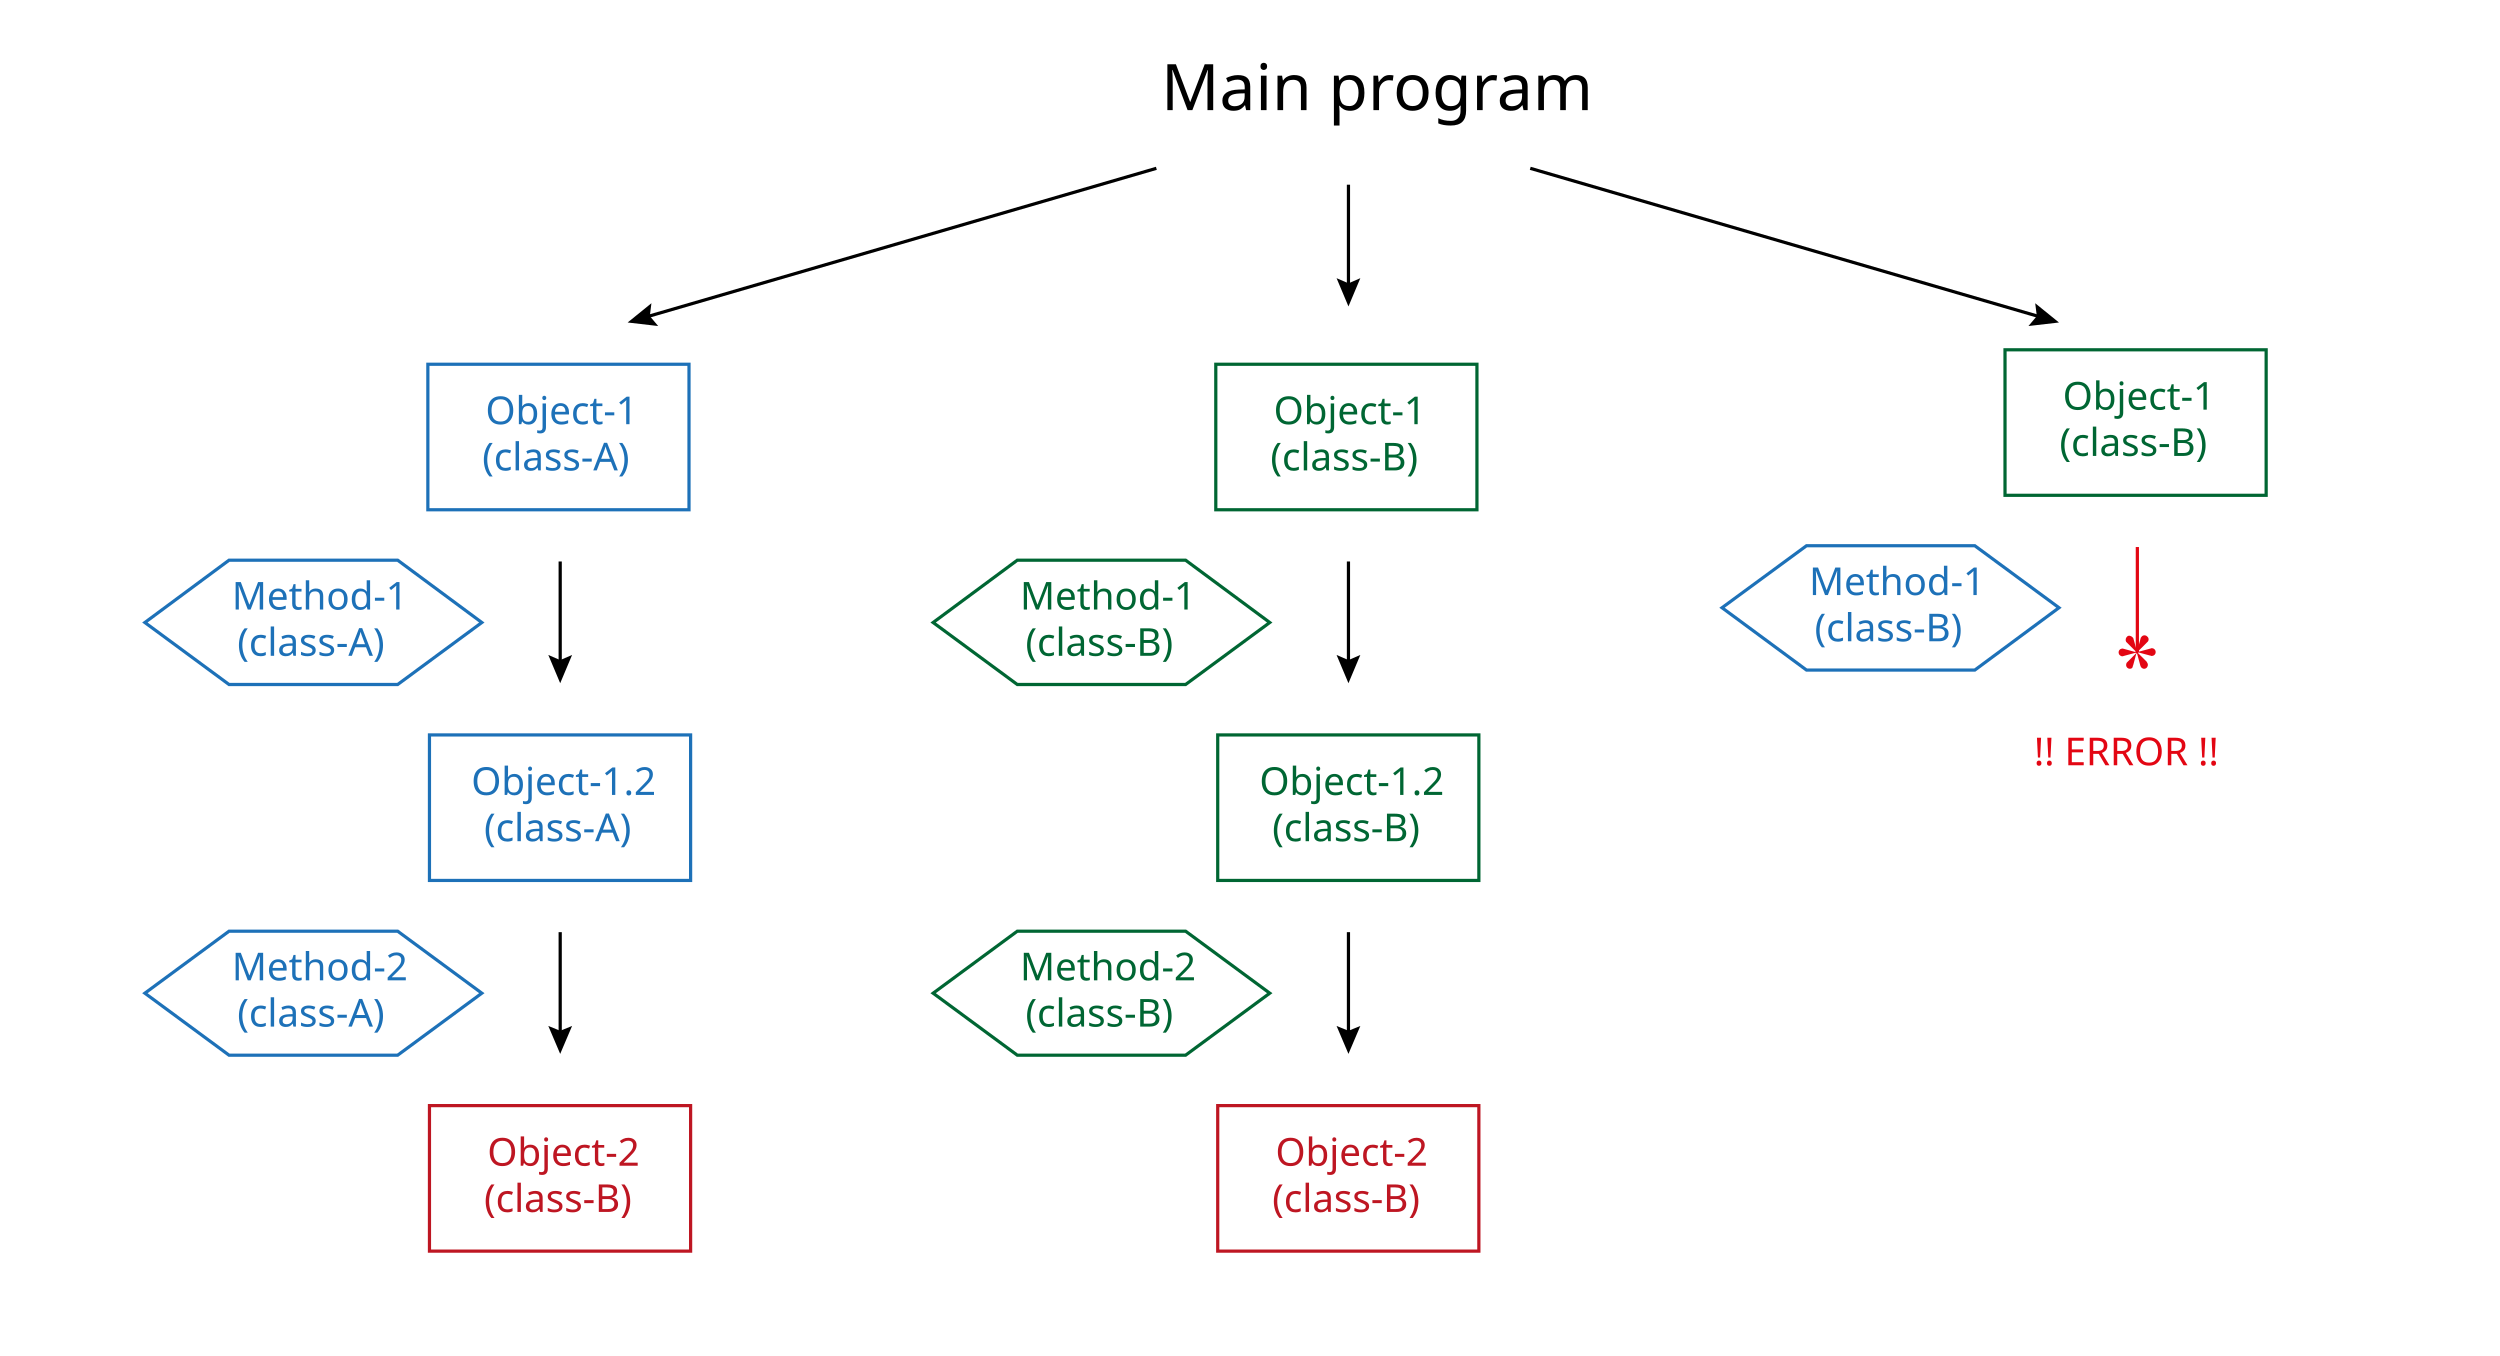
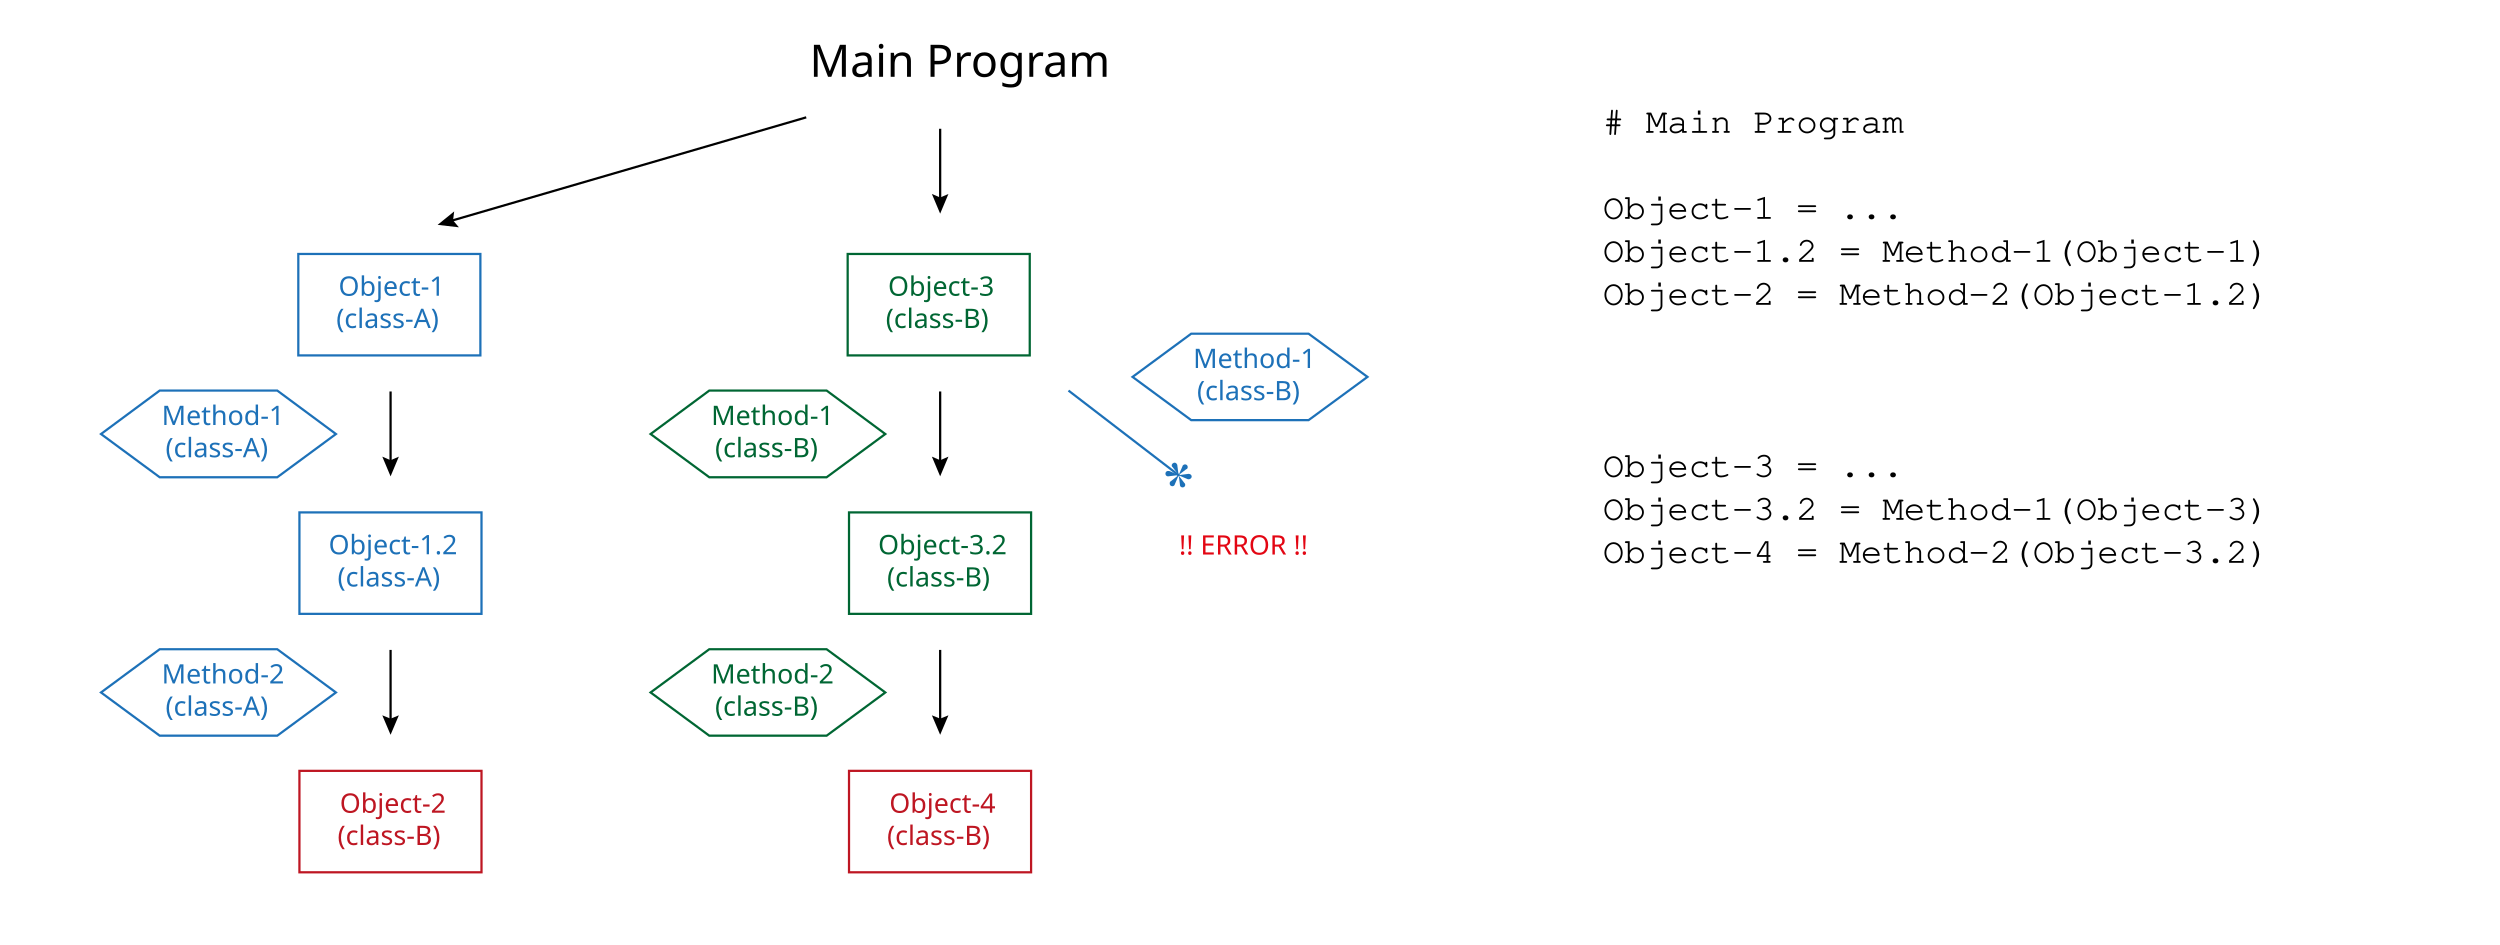
- <svg xmlns="http://www.w3.org/2000/svg" version="1.1" id="Layer_1" x="0px" y="0px" viewBox="0 0 778.3 421.9" style="enable-background:new 0 0 778.3 421.9;" xml:space="preserve">
+ <svg xmlns="http://www.w3.org/2000/svg" version="1.1" id="Layer_1" x="0px" y="0px" viewBox="0 0 1116.3 421.9" style="enable-background:new 0 0 1116.3 421.9;" xml:space="preserve">
  <style type="text/css">
	.st0{font-family:'ArialMT';}
	.st1{font-size:20px;}
	.st2{fill:none;stroke:#000000;stroke-miterlimit:10;}
	.st3{fill:none;stroke:#1D71B8;stroke-miterlimit:10;}
	.st4{fill:#1D71B8;}
	.st5{font-size:12px;}
	.st6{fill:#BE1622;}
	.st7{fill:none;stroke:#BE1622;stroke-miterlimit:10;}
	.st8{fill:none;stroke:#006633;stroke-miterlimit:10;}
	.st9{fill:#006633;}
- 	.st10{fill:none;stroke:#E30613;stroke-miterlimit:10;}
- 	.st11{fill:#E30613;}
+ 	.st10{fill:#E30613;}
+ 	.st11{fill:none;}
+ 	.st12{font-family:'Courier';}
+ 	.st13{font-size:16px;}
</style>
-   <text transform="matrix(1 0 0 1 361.4901 34.2851)" class="st0 st1">Main program</text>
+   <text transform="matrix(1 0 0 1 361.4901 34.2851)" class="st0 st1">Main Program</text>
  <g>
    <g>
      <line class="st2" x1="174.4" y1="290.2" x2="174.4" y2="322.2" />
      <g>
        <polygon points="170.7,319.4 174.4,320.9 178.1,319.4 174.4,328.1    " />
      </g>
    </g>
  </g>
  <g>
    <polygon class="st3" points="123.8,289.9 71.3,289.9 45.1,309.2 71.3,328.5 123.8,328.5 150,309.2  " />
    <text transform="matrix(1 0 0 1 72.2005 305.1931)">
      <tspan x="0" y="0" class="st4 st0 st5">Method-2</tspan>
      <tspan x="1.7" y="14.4" class="st4 st0 st5">(class-A)</tspan>
    </text>
  </g>
  <g>
    <polygon class="st3" points="123.8,174.4 71.3,174.4 45.1,193.8 71.3,213.1 123.8,213.1 150,193.8  " />
    <text transform="matrix(1 0 0 1 72.2005 189.7668)">
      <tspan x="0" y="0" class="st4 st0 st5">Method-1</tspan>
      <tspan x="1.7" y="14.4" class="st4 st0 st5">(class-A)</tspan>
    </text>
  </g>
  <g>
    <g>
      <line class="st2" x1="174.4" y1="174.8" x2="174.4" y2="206.7" />
      <g>
        <polygon points="170.7,203.9 174.4,205.5 178.1,203.9 174.4,212.7    " />
      </g>
    </g>
  </g>
  <g>
    <text transform="matrix(1 0 0 1 146.716 247.48)">
      <tspan x="0" y="0" class="st4 st0 st5">Object-1.2</tspan>
      <tspan x="4" y="14.4" class="st4 st0 st5">(class-A)</tspan>
    </text>
    <rect x="133.7" y="228.8" class="st3" width="81.3" height="45.3" />
  </g>
  <g>
    <text transform="matrix(1 0 0 1 151.1442 132.0536)">
      <tspan x="0" y="0" class="st4 st0 st5">Object-1</tspan>
      <tspan x="-1" y="14.4" class="st4 st0 st5">(class-A)</tspan>
    </text>
    <rect x="133.2" y="113.4" class="st3" width="81.3" height="45.3" />
  </g>
  <g>
    <text transform="matrix(1 0 0 1 151.7201 362.9062)">
      <tspan x="0" y="0" class="st6 st0 st5">Object-2</tspan>
      <tspan x="-1" y="14.4" class="st6 st0 st5">(class-B)</tspan>
    </text>
    <rect x="133.7" y="344.2" class="st7" width="81.3" height="45.3" />
  </g>
  <g>
    <g>
      <line class="st2" x1="419.8" y1="290.2" x2="419.8" y2="322.2" />
      <g>
        <polygon points="416.1,319.4 419.8,320.9 423.5,319.4 419.8,328.1    " />
      </g>
    </g>
  </g>
  <g>
    <polygon class="st8" points="369.1,289.9 316.7,289.9 290.5,309.2 316.7,328.5 369.1,328.5 395.3,309.2  " />
    <text transform="matrix(1 0 0 1 317.5697 305.1931)">
      <tspan x="0" y="0" class="st9 st0 st5">Method-2</tspan>
      <tspan x="1.7" y="14.4" class="st9 st0 st5">(class-B)</tspan>
    </text>
  </g>
  <polygon class="st8" points="369.1,174.4 316.7,174.4 290.5,193.8 316.7,213.1 369.1,213.1 395.3,193.8 " />
  <text transform="matrix(1 0 0 1 317.5697 189.7668)">
    <tspan x="0" y="0" class="st9 st0 st5">Method-1</tspan>
    <tspan x="1.7" y="14.4" class="st9 st0 st5">(class-B)</tspan>
  </text>
  <g>
    <g>
      <line class="st2" x1="419.8" y1="174.8" x2="419.8" y2="206.7" />
      <g>
        <polygon points="416.1,203.9 419.8,205.5 423.5,203.9 419.8,212.7    " />
      </g>
    </g>
  </g>
  <text transform="matrix(1 0 0 1 396.5133 132.0536)">
-     <tspan x="0" y="0" class="st9 st0 st5">Object-1</tspan>
+     <tspan x="0" y="0" class="st9 st0 st5">Object-3</tspan>
    <tspan x="-1" y="14.4" class="st9 st0 st5">(class-B)</tspan>
  </text>
  <rect x="378.5" y="113.4" class="st8" width="81.3" height="45.3" />
  <text transform="matrix(1 0 0 1 392.0851 247.4801)">
-     <tspan x="0" y="0" class="st9 st0 st5">Object-1.2</tspan>
+     <tspan x="0" y="0" class="st9 st0 st5">Object-3.2</tspan>
    <tspan x="4" y="14.4" class="st9 st0 st5">(class-B)</tspan>
  </text>
  <rect x="379.1" y="228.8" class="st8" width="81.3" height="45.3" />
  <text transform="matrix(1 0 0 1 397.0892 362.9062)">
-     <tspan x="0" y="0" class="st6 st0 st5">Object-2</tspan>
+     <tspan x="0" y="0" class="st6 st0 st5">Object-4</tspan>
    <tspan x="-1" y="14.4" class="st6 st0 st5">(class-B)</tspan>
  </text>
  <rect x="379.1" y="344.2" class="st7" width="81.3" height="45.3" />
+   <polygon class="st3" points="584.3,149 531.9,149 505.7,168.3 531.9,187.6 584.3,187.6 610.6,168.3 " />
+   <text transform="matrix(1 0 0 1 532.7805 164.3087)">
+     <tspan x="0" y="0" class="st4 st0 st5">Method-1</tspan>
+     <tspan x="1.7" y="14.4" class="st4 st0 st5">(class-B)</tspan>
+   </text>
  <g>
-     <polygon class="st3" points="614.8,169.9 562.4,169.9 536.1,189.2 562.4,208.6 614.8,208.6 641,189.2  " />
-     <text transform="matrix(1 0 0 1 563.2271 185.2462)">
-       <tspan x="0" y="0" class="st4 st0 st5">Method-1</tspan>
-       <tspan x="1.7" y="14.4" class="st4 st0 st5">(class-B)</tspan>
-     </text>
    <g>
+       <line class="st3" x1="477.1" y1="174.4" x2="526.3" y2="212.2" />
      <g>
-         <line class="st10" x1="665.4" y1="170.3" x2="665.4" y2="203" />
-         <g>
-           <path class="st11" d="M663.1,208.2c-0.7,0-1.2-0.5-1.2-1.2c0-0.3,0.1-0.5,0.2-0.7l2.9-2.9c-0.1-0.1-0.1-0.1-0.1-0.2l-3.7,1      l-0.3,0.1c-0.5,0.1-0.9-0.2-1.2-0.6c-0.3-0.6-0.1-1.3,0.4-1.6c0.2-0.1,0.5-0.2,0.7-0.2h0l0.4,0.1l0,0l0,0l0,0l3.6,1      c0-0.1,0.1-0.2,0.1-0.2l-2.9-2.9c0,0-0.1-0.1-0.1-0.1c-0.3-0.6-0.1-1.3,0.4-1.7s1.3-0.1,1.7,0.4c0,0,0.1,0.1,0.1,0.1v0l0.1,0.3      v0l0,0l1,3.6c0.1,0,0.1,0,0.1,0c0.1,0,0.1,0,0.1,0l1-3.7l0.1-0.3c0,0,0-0.1,0.1-0.1c0.3-0.6,1.1-0.8,1.7-0.4s0.8,1.1,0.4,1.7      c0,0-0.1,0.1-0.1,0.1l-0.1,0.1l-2.8,2.8c0.1,0.1,0.1,0.1,0.1,0.2l3.7-1l0.3-0.1h0c0,0,0.1,0,0.1,0c0.7,0,1.2,0.5,1.2,1.2      c0,0.7-0.5,1.2-1.2,1.2c-0.1,0-0.1,0-0.2,0h0l0,0l-0.2-0.1l-0.1,0l-3.7-1c0,0.1-0.1,0.2-0.1,0.2l2.7,2.7l0.1,0.2      c0.3,0.4,0.4,0.9,0.1,1.4c-0.3,0.6-1.1,0.8-1.6,0.4c-0.2-0.1-0.4-0.3-0.5-0.6v0l-0.1-0.3l-1-3.7c0,0-0.1,0-0.1,0      c-0.1,0-0.1,0-0.1,0l-1,3.7v0l-0.1,0.2C664,207.9,663.6,208.2,663.1,208.2z" />
-         </g>
+         <path class="st4" d="M529,217.2c-0.4,0.5-1.2,0.6-1.7,0.2c-0.2-0.2-0.4-0.4-0.4-0.6l-0.5-4.1c-0.1,0-0.2,0-0.3,0l-1.5,3.5     l-0.1,0.3c-0.2,0.4-0.7,0.7-1.2,0.6c-0.7-0.1-1.1-0.7-1-1.4c0-0.3,0.1-0.5,0.3-0.7l0,0l0.3-0.2l0,0l0,0l0,0l2.9-2.3     c-0.1-0.1-0.1-0.2-0.1-0.3l-4.1,0.5c-0.1,0-0.1,0-0.2,0c-0.7-0.1-1.1-0.7-1-1.4c0.1-0.7,0.7-1.1,1.4-1c0.1,0,0.1,0,0.2,0l0,0     l0.3,0.1l0,0l0,0l3.4,1.4c0,0,0-0.1,0.1-0.1c0,0,0.1-0.1,0.1-0.1l-2.3-3l-0.2-0.2c0,0-0.1-0.1-0.1-0.1c-0.3-0.6,0-1.3,0.7-1.6     c0.6-0.3,1.3,0,1.6,0.7c0,0.1,0,0.1,0.1,0.2l0,0.2l0.5,3.9c0.1,0,0.2,0,0.3,0l1.5-3.5l0.1-0.3l0,0c0,0,0-0.1,0.1-0.1     c0.4-0.5,1.2-0.6,1.7-0.2c0.5,0.4,0.6,1.2,0.2,1.7c0,0-0.1,0.1-0.1,0.1l0,0l0,0l-0.2,0.1l-0.1,0l-3,2.3c0.1,0.1,0.1,0.2,0.1,0.3     l3.8-0.5l0.2,0c0.5,0,1,0.3,1.2,0.7c0.3,0.6,0,1.3-0.7,1.6c-0.3,0.1-0.5,0.1-0.8,0.1l0,0l-0.3-0.1l-3.5-1.5c0,0,0,0.1-0.1,0.1     c0,0-0.1,0.1-0.1,0.1l2.3,3l0,0l0.2,0.2C529.3,216.2,529.3,216.8,529,217.2z" />
      </g>
    </g>
-     <text transform="matrix(1 0 0 1 642.1707 127.533)">
-       <tspan x="0" y="0" class="st9 st0 st5">Object-1</tspan>
-       <tspan x="-1" y="14.4" class="st9 st0 st5">(class-B)</tspan>
-     </text>
-     <rect x="624.2" y="108.9" class="st8" width="81.3" height="45.3" />
-     <text transform="matrix(1 0 0 1 633.1767 238.2378)" class="st11 st0 st5">!! ERROR !!</text>
  </g>
+   <text transform="matrix(1 0 0 1 526.4579 247.6245)" class="st10 st0 st5">!! ERROR !!</text>
  <g>
    <g>
      <line class="st2" x1="360" y1="52.4" x2="201.1" y2="98.7" />
      <g>
        <polygon points="202.8,94.4 202.3,98.4 204.9,101.5 195.4,100.4    " />
-       </g>
-     </g>
-   </g>
-   <g>
-     <g>
-       <line class="st2" x1="476.4" y1="52.4" x2="635.3" y2="98.7" />
-       <g>
-         <polygon points="631.5,101.5 634.1,98.4 633.6,94.4 641,100.4    " />
      </g>
    </g>
  </g>
  <g>
    <g>
      <line class="st2" x1="419.8" y1="57.5" x2="419.8" y2="89.4" />
      <g>
        <polygon points="416.1,86.6 419.8,88.2 423.5,86.6 419.8,95.4    " />
      </g>
    </g>
  </g>
+   <rect x="715.7" y="29.9" class="st11" width="334.4" height="359.7" />
+   <text transform="matrix(1 0 0 1 715.6797 59.3086)">
+     <tspan x="0" y="0" class="st12 st13"># Main Program</tspan>
+     <tspan x="0" y="38.4" class="st12 st13">Object-1 = ...</tspan>
+     <tspan x="0" y="57.6" class="st12 st13">Object-1.2 = Method-1(Object-1)</tspan>
+     <tspan x="0" y="76.8" class="st12 st13">Object-2 = Method-2(Object-1.2)</tspan>
+     <tspan x="0" y="153.6" class="st12 st13">Object-3 = ...</tspan>
+     <tspan x="0" y="172.8" class="st12 st13">Object-3.2 = Method-1(Object-3)</tspan>
+     <tspan x="0" y="192" class="st12 st13">Object-4 = Method-2(Object-3.2)</tspan>
+   </text>
</svg>
